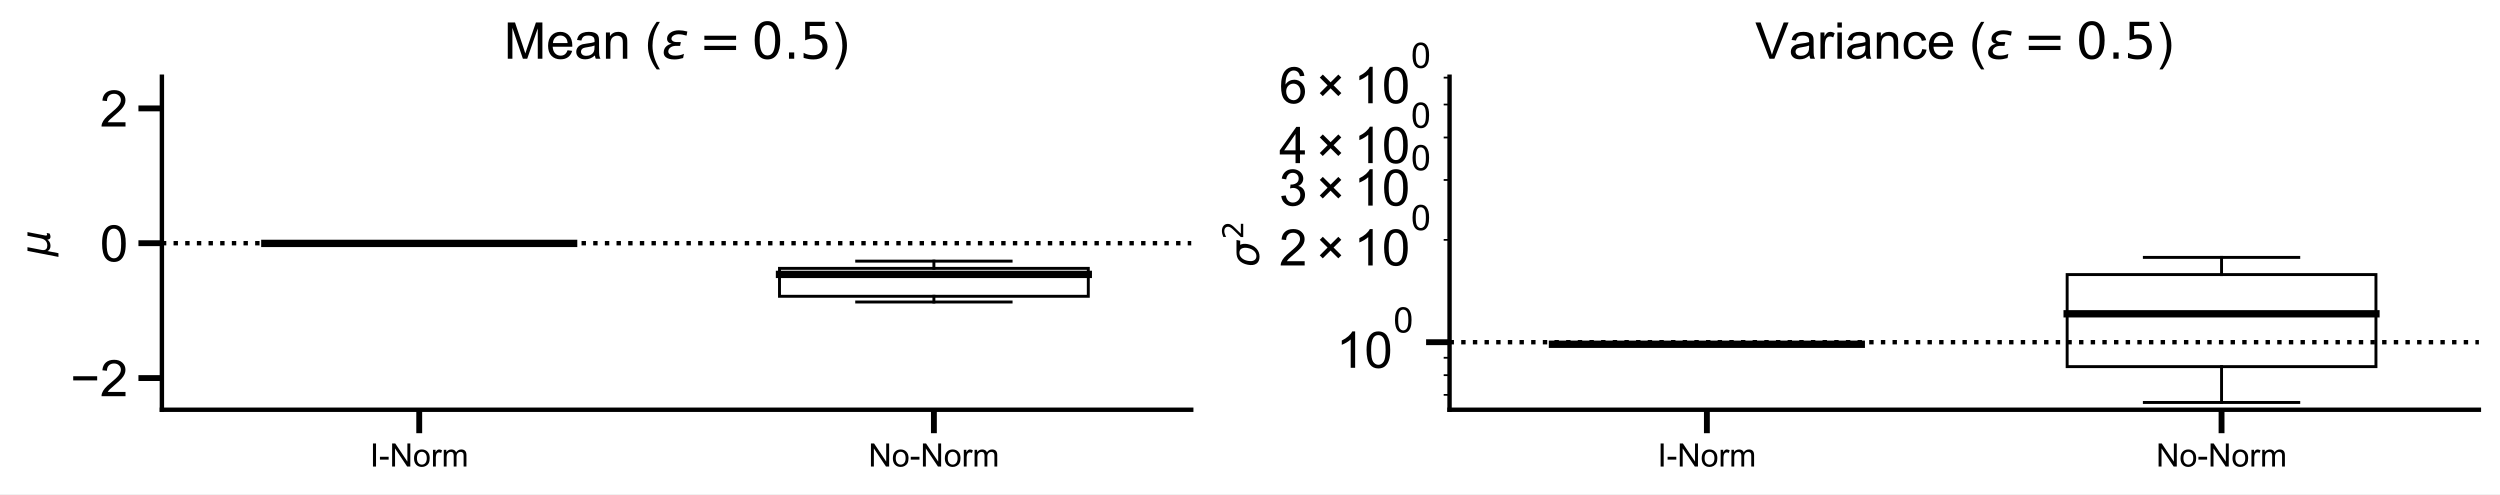
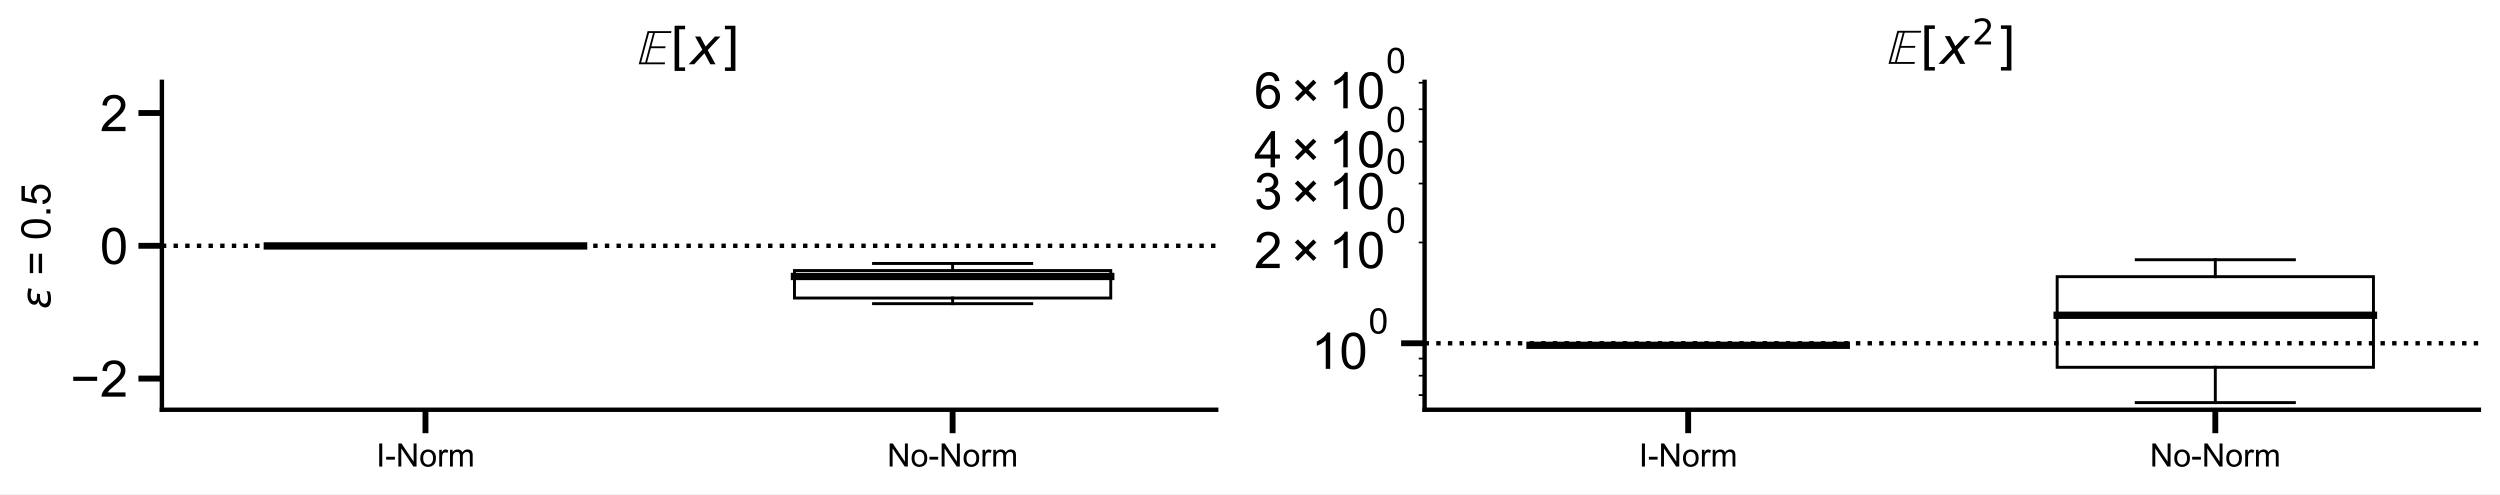
<svg xmlns="http://www.w3.org/2000/svg" xmlns:xlink="http://www.w3.org/1999/xlink" width="852.48pt" height="168.48pt" viewBox="0 0 852.48 168.48" version="1.1">
  <defs>
    <style type="text/css">*{stroke-linejoin: round; stroke-linecap: butt}</style>
  </defs>
  <g id="figure_1">
    <g id="patch_1">
      <path d="M 0 168.48  L 852.48 168.48  L 852.48 0  L 0 0  z " style="fill: #ffffff" />
    </g>
    <g id="axes_1">
      <g id="patch_2">
-         <path d="M 55.205 139.72  L 406.201 139.72  L 406.201 26.16  L 55.205 26.16  z " style="fill: #ffffff" />
+         <path d="M 55.205 139.72  L 414.711 139.72  L 414.711 27.91  L 55.205 27.91  z " style="fill: #ffffff" />
      </g>
      <g id="matplotlib.axis_1">
        <g id="xtick_1">
          <g id="line2d_1">
            <defs>
-               <path id="m4118a1b942" d="M 0 0  L 0 8  " style="stroke: #000000; stroke-width: 2" />
+               <path id="m9cc999b200" d="M 0 0  L 0 8  " style="stroke: #000000; stroke-width: 2" />
            </defs>
            <g>
-               <use xlink:href="#m4118a1b942" x="142.954" y="139.72" style="stroke: #000000; stroke-width: 2" />
+               <use xlink:href="#m9cc999b200" x="145.082" y="139.72" style="stroke: #000000; stroke-width: 2" />
            </g>
          </g>
          <g id="text_1">
-             <g transform="translate(126.1517 159.0938)scale(0.11 -0.11)">
+             <g transform="translate(128.2792 159.0938)scale(0.11 -0.11)">
              <defs>
                <path id="ArialMT-49" d="M 597 0  L 597 4581  L 1203 4581  L 1203 0  L 597 0  z " transform="scale(0.015625)" />
                <path id="ArialMT-2d" d="M 203 1375  L 203 1941  L 1931 1941  L 1931 1375  L 203 1375  z " transform="scale(0.015625)" />
                <path id="ArialMT-4e" d="M 488 0  L 488 4581  L 1109 4581  L 3516 984  L 3516 4581  L 4097 4581  L 4097 0  L 3475 0  L 1069 3600  L 1069 0  L 488 0  z " transform="scale(0.015625)" />
                <path id="ArialMT-6f" d="M 213 1659  Q 213 2581 725 3025  Q 1153 3394 1769 3394  Q 2453 3394 2887 2945  Q 3322 2497 3322 1706  Q 3322 1066 3130 698  Q 2938 331 2570 128  Q 2203 -75 1769 -75  Q 1072 -75 642 372  Q 213 819 213 1659  z M 791 1659  Q 791 1022 1069 705  Q 1347 388 1769 388  Q 2188 388 2466 706  Q 2744 1025 2744 1678  Q 2744 2294 2464 2611  Q 2184 2928 1769 2928  Q 1347 2928 1069 2612  Q 791 2297 791 1659  z " transform="scale(0.015625)" />
                <path id="ArialMT-72" d="M 416 0  L 416 3319  L 922 3319  L 922 2816  Q 1116 3169 1280 3281  Q 1444 3394 1641 3394  Q 1925 3394 2219 3213  L 2025 2691  Q 1819 2813 1613 2813  Q 1428 2813 1281 2702  Q 1134 2591 1072 2394  Q 978 2094 978 1738  L 978 0  L 416 0  z " transform="scale(0.015625)" />
                <path id="ArialMT-6d" d="M 422 0  L 422 3319  L 925 3319  L 925 2853  Q 1081 3097 1340 3245  Q 1600 3394 1931 3394  Q 2300 3394 2536 3241  Q 2772 3088 2869 2813  Q 3263 3394 3894 3394  Q 4388 3394 4653 3120  Q 4919 2847 4919 2278  L 4919 0  L 4359 0  L 4359 2091  Q 4359 2428 4304 2576  Q 4250 2725 4106 2815  Q 3963 2906 3769 2906  Q 3419 2906 3187 2673  Q 2956 2441 2956 1928  L 2956 0  L 2394 0  L 2394 2156  Q 2394 2531 2256 2718  Q 2119 2906 1806 2906  Q 1569 2906 1367 2781  Q 1166 2656 1075 2415  Q 984 2175 984 1722  L 984 0  L 422 0  z " transform="scale(0.015625)" />
              </defs>
              <use xlink:href="#ArialMT-49" />
              <use xlink:href="#ArialMT-2d" x="27.783" />
              <use xlink:href="#ArialMT-4e" x="61.084" />
              <use xlink:href="#ArialMT-6f" x="133.301" />
              <use xlink:href="#ArialMT-72" x="188.916" />
              <use xlink:href="#ArialMT-6d" x="222.217" />
            </g>
          </g>
        </g>
        <g id="xtick_2">
          <g id="line2d_2">
            <g>
-               <use xlink:href="#m4118a1b942" x="318.452" y="139.72" style="stroke: #000000; stroke-width: 2" />
+               <use xlink:href="#m9cc999b200" x="324.834" y="139.72" style="stroke: #000000; stroke-width: 2" />
            </g>
          </g>
          <g id="text_2">
-             <g transform="translate(296.1468 159.0938)scale(0.11 -0.11)">
+             <g transform="translate(302.5293 159.0938)scale(0.11 -0.11)">
              <use xlink:href="#ArialMT-4e" />
              <use xlink:href="#ArialMT-6f" x="72.217" />
              <use xlink:href="#ArialMT-2d" x="127.832" />
              <use xlink:href="#ArialMT-4e" x="161.133" />
              <use xlink:href="#ArialMT-6f" x="233.35" />
              <use xlink:href="#ArialMT-72" x="288.965" />
              <use xlink:href="#ArialMT-6d" x="322.266" />
            </g>
          </g>
        </g>
      </g>
      <g id="matplotlib.axis_2">
        <g id="ytick_1">
          <g id="line2d_3">
            <defs>
-               <path id="m2ac2272206" d="M 0 0  L -8 0  " style="stroke: #000000; stroke-width: 2" />
+               <path id="m64d0a68c46" d="M 0 0  L -8 0  " style="stroke: #000000; stroke-width: 2" />
            </defs>
            <g>
-               <use xlink:href="#m2ac2272206" x="55.205" y="128.921" style="stroke: #000000; stroke-width: 2" />
+               <use xlink:href="#m64d0a68c46" x="55.205" y="129.088" style="stroke: #000000; stroke-width: 2" />
            </g>
          </g>
          <g id="text_3">
-             <g transform="translate(24.00344 135.1056)scale(0.1728 -0.1728)">
+             <g transform="translate(24.00344 135.2719)scale(0.1728 -0.1728)">
              <defs>
                <path id="ArialMT-2212" d="M 3381 1997  L 356 1997  L 356 2522  L 3381 2522  L 3381 1997  z " transform="scale(0.015625)" />
                <path id="ArialMT-32" d="M 3222 541  L 3222 0  L 194 0  Q 188 203 259 391  Q 375 700 629 1000  Q 884 1300 1366 1694  Q 2113 2306 2375 2664  Q 2638 3022 2638 3341  Q 2638 3675 2398 3904  Q 2159 4134 1775 4134  Q 1369 4134 1125 3890  Q 881 3647 878 3216  L 300 3275  Q 359 3922 746 4261  Q 1134 4600 1788 4600  Q 2447 4600 2831 4234  Q 3216 3869 3216 3328  Q 3216 3053 3103 2787  Q 2991 2522 2730 2228  Q 2469 1934 1863 1422  Q 1356 997 1212 845  Q 1069 694 975 541  L 3222 541  z " transform="scale(0.015625)" />
              </defs>
              <use xlink:href="#ArialMT-2212" />
              <use xlink:href="#ArialMT-32" x="58.398" />
            </g>
          </g>
        </g>
        <g id="ytick_2">
          <g id="line2d_4">
            <g>
-               <use xlink:href="#m2ac2272206" x="55.205" y="82.94" style="stroke: #000000; stroke-width: 2" />
+               <use xlink:href="#m64d0a68c46" x="55.205" y="83.815" style="stroke: #000000; stroke-width: 2" />
            </g>
          </g>
          <g id="text_4">
-             <g transform="translate(34.09604 89.12443)scale(0.1728 -0.1728)">
+             <g transform="translate(34.09604 89.99923)scale(0.1728 -0.1728)">
              <defs>
                <path id="ArialMT-30" d="M 266 2259  Q 266 3072 433 3567  Q 600 4063 929 4331  Q 1259 4600 1759 4600  Q 2128 4600 2406 4451  Q 2684 4303 2865 4023  Q 3047 3744 3150 3342  Q 3253 2941 3253 2259  Q 3253 1453 3087 958  Q 2922 463 2592 192  Q 2263 -78 1759 -78  Q 1097 -78 719 397  Q 266 969 266 2259  z M 844 2259  Q 844 1131 1108 757  Q 1372 384 1759 384  Q 2147 384 2411 759  Q 2675 1134 2675 2259  Q 2675 3391 2411 3762  Q 2147 4134 1753 4134  Q 1366 4134 1134 3806  Q 844 3388 844 2259  z " transform="scale(0.015625)" />
              </defs>
              <use xlink:href="#ArialMT-30" />
            </g>
          </g>
        </g>
        <g id="ytick_3">
          <g id="line2d_5">
            <g>
-               <use xlink:href="#m2ac2272206" x="55.205" y="36.959" style="stroke: #000000; stroke-width: 2" />
+               <use xlink:href="#m64d0a68c46" x="55.205" y="38.542" style="stroke: #000000; stroke-width: 2" />
            </g>
          </g>
          <g id="text_5">
-             <g transform="translate(34.09604 43.14329)scale(0.1728 -0.1728)">
+             <g transform="translate(34.09604 44.72651)scale(0.1728 -0.1728)">
              <use xlink:href="#ArialMT-32" />
            </g>
          </g>
        </g>
        <g id="text_6">
-           <g transform="translate(17.06344 87.42008)rotate(-90)scale(0.14 -0.14)">
+           <g transform="translate(17.22094 105.3749)rotate(-90)scale(0.14 -0.14)">
            <defs>
-               <path id="DejaVuSans-Oblique-3bc" d="M -84 -1331  L 856 3500  L 1434 3500  L 1009 1322  Q 997 1256 987 1175  Q 978 1094 978 1013  Q 978 722 1161 565  Q 1344 409 1684 409  Q 2147 409 2431 671  Q 2716 934 2816 1459  L 3213 3500  L 3788 3500  L 3266 809  Q 3253 750 3248 706  Q 3244 663 3244 628  Q 3244 531 3283 486  Q 3322 441 3406 441  Q 3438 441 3492 456  Q 3547 472 3647 513  L 3559 50  Q 3422 -19 3297 -55  Q 3172 -91 3053 -91  Q 2847 -91 2730 40  Q 2613 172 2613 403  Q 2438 153 2195 31  Q 1953 -91 1625 -91  Q 1334 -91 1117 43  Q 900 178 831 397  L 494 -1331  L -84 -1331  z " transform="scale(0.015625)" />
+               <path id="DejaVuSans-Oblique-3b5" d="M 1263 1888  Q 925 1963 778 2166  Q 669 2309 669 2503  Q 669 3034 1175 3344  Q 1575 3588 2188 3588  Q 2425 3588 2684 3550  Q 2944 3513 3234 3438  L 3134 2916  Q 2847 3006 2606 3047  Q 2359 3088 2138 3088  Q 1766 3088 1522 2944  Q 1228 2772 1228 2522  Q 1228 2356 1381 2241  Q 1563 2103 1925 2103  L 2409 2103  L 2319 1628  L 1856 1628  Q 1425 1628 1172 1469  Q 828 1253 828 916  Q 828 703 1013 563  Q 1244 388 1716 388  Q 2006 388 2284 444  Q 2563 503 2806 619  L 2700 84  Q 2403 -3 2131 -47  Q 1859 -91 1609 -91  Q 866 -91 516 194  Q 250 413 250 781  Q 250 1278 600 1584  Q 859 1813 1263 1888  z " transform="scale(0.015625)" />
+               <path id="ArialMT-20" transform="scale(0.015625)" />
+               <path id="ArialMT-3d" d="M 3381 2694  L 356 2694  L 356 3219  L 3381 3219  L 3381 2694  z M 3381 1303  L 356 1303  L 356 1828  L 3381 1828  L 3381 1303  z " transform="scale(0.015625)" />
+               <path id="ArialMT-2e" d="M 581 0  L 581 641  L 1222 641  L 1222 0  L 581 0  z " transform="scale(0.015625)" />
+               <path id="ArialMT-35" d="M 266 1200  L 856 1250  Q 922 819 1161 601  Q 1400 384 1738 384  Q 2144 384 2425 690  Q 2706 997 2706 1503  Q 2706 1984 2436 2262  Q 2166 2541 1728 2541  Q 1456 2541 1237 2417  Q 1019 2294 894 2097  L 366 2166  L 809 4519  L 3088 4519  L 3088 3981  L 1259 3981  L 1013 2750  Q 1425 3038 1878 3038  Q 2478 3038 2890 2622  Q 3303 2206 3303 1553  Q 3303 931 2941 478  Q 2500 -78 1738 -78  Q 1113 -78 717 272  Q 322 622 266 1200  z " transform="scale(0.015625)" />
            </defs>
-             <use xlink:href="#DejaVuSans-Oblique-3bc" transform="translate(0 0.3125)" />
+             <use xlink:href="#DejaVuSans-Oblique-3b5" transform="translate(0 0.125)" />
+             <use xlink:href="#ArialMT-20" transform="translate(54.05273 0.125)" />
+             <use xlink:href="#ArialMT-3d" transform="translate(81.83594 0.125)" />
+             <use xlink:href="#ArialMT-20" transform="translate(140.2344 0.125)" />
+             <use xlink:href="#ArialMT-30" transform="translate(168.0176 0.125)" />
+             <use xlink:href="#ArialMT-2e" transform="translate(223.6328 0.125)" />
+             <use xlink:href="#ArialMT-35" transform="translate(251.416 0.125)" />
          </g>
        </g>
      </g>
      <g id="patch_3">
-         <path d="M 90.305 83.128  L 195.603 83.128  L 195.603 82.857  L 90.305 82.857  L 90.305 83.128  L 90.305 83.128  z " clip-path="url(#pa464e85376)" style="fill: none; stroke: #000000; stroke-linejoin: miter" />
+         <path d="M 91.156 84  L 199.007 84  L 199.007 83.733  L 91.156 83.733  L 91.156 84  L 91.156 84  z " clip-path="url(#p2f5670713c)" style="fill: none; stroke: #000000; stroke-linejoin: miter" />
      </g>
      <g id="line2d_6">
-         <path d="M 142.954 83.128  L 142.954 83.128  " clip-path="url(#pa464e85376)" style="fill: none; stroke: #000000; stroke-linecap: square" />
+         <path d="M 145.082 84  L 145.082 84  " clip-path="url(#p2f5670713c)" style="fill: none; stroke: #000000; stroke-linecap: square" />
      </g>
      <g id="line2d_7">
-         <path d="M 142.954 82.857  L 142.954 82.857  " clip-path="url(#pa464e85376)" style="fill: none; stroke: #000000; stroke-linecap: square" />
+         <path d="M 145.082 83.733  L 145.082 83.733  " clip-path="url(#p2f5670713c)" style="fill: none; stroke: #000000; stroke-linecap: square" />
      </g>
      <g id="line2d_8">
-         <path d="M 116.63 83.128  L 169.279 83.128  " clip-path="url(#pa464e85376)" style="fill: none; stroke: #000000; stroke-linecap: square" />
+         <path d="M 118.119 84  L 172.045 84  " clip-path="url(#p2f5670713c)" style="fill: none; stroke: #000000; stroke-linecap: square" />
      </g>
      <g id="line2d_9">
-         <path d="M 116.63 82.857  L 169.279 82.857  " clip-path="url(#pa464e85376)" style="fill: none; stroke: #000000; stroke-linecap: square" />
+         <path d="M 118.119 83.733  L 172.045 83.733  " clip-path="url(#p2f5670713c)" style="fill: none; stroke: #000000; stroke-linecap: square" />
      </g>
      <g id="patch_4">
-         <path d="M 265.803 101.032  L 371.101 101.032  L 371.101 91.51  L 265.803 91.51  L 265.803 101.032  L 265.803 101.032  z " clip-path="url(#pa464e85376)" style="fill: none; stroke: #000000; stroke-linejoin: miter" />
+         <path d="M 270.909 101.628  L 378.76 101.628  L 378.76 92.252  L 270.909 92.252  L 270.909 101.628  L 270.909 101.628  z " clip-path="url(#p2f5670713c)" style="fill: none; stroke: #000000; stroke-linejoin: miter" />
      </g>
      <g id="line2d_10">
-         <path d="M 318.452 101.032  L 318.452 102.983  " clip-path="url(#pa464e85376)" style="fill: none; stroke: #000000; stroke-linecap: square" />
+         <path d="M 324.834 101.628  L 324.834 103.549  " clip-path="url(#p2f5670713c)" style="fill: none; stroke: #000000; stroke-linecap: square" />
      </g>
      <g id="line2d_11">
-         <path d="M 318.452 91.51  L 318.452 89.054  " clip-path="url(#pa464e85376)" style="fill: none; stroke: #000000; stroke-linecap: square" />
+         <path d="M 324.834 92.252  L 324.834 89.834  " clip-path="url(#p2f5670713c)" style="fill: none; stroke: #000000; stroke-linecap: square" />
      </g>
      <g id="line2d_12">
-         <path d="M 292.127 102.983  L 344.776 102.983  " clip-path="url(#pa464e85376)" style="fill: none; stroke: #000000; stroke-linecap: square" />
+         <path d="M 297.871 103.549  L 351.797 103.549  " clip-path="url(#p2f5670713c)" style="fill: none; stroke: #000000; stroke-linecap: square" />
      </g>
      <g id="line2d_13">
-         <path d="M 292.127 89.054  L 344.776 89.054  " clip-path="url(#pa464e85376)" style="fill: none; stroke: #000000; stroke-linecap: square" />
+         <path d="M 297.871 89.834  L 351.797 89.834  " clip-path="url(#p2f5670713c)" style="fill: none; stroke: #000000; stroke-linecap: square" />
      </g>
      <g id="line2d_14">
-         <path d="M 55.205 82.94  L 406.201 82.94  " clip-path="url(#pa464e85376)" style="fill: none; stroke-dasharray: 1.5,2.475; stroke-dashoffset: 0; stroke: #000000; stroke-width: 1.5" />
+         <path d="M 55.205 83.815  L 414.711 83.815  " clip-path="url(#p2f5670713c)" style="fill: none; stroke-dasharray: 1.5,2.475; stroke-dashoffset: 0; stroke: #000000; stroke-width: 1.5" />
      </g>
      <g id="line2d_15">
-         <path d="M 90.305 82.992  L 195.603 82.992  " clip-path="url(#pa464e85376)" style="fill: none; stroke: #000000; stroke-width: 2.5; stroke-linecap: square" />
+         <path d="M 91.156 83.866  L 199.007 83.866  " clip-path="url(#p2f5670713c)" style="fill: none; stroke: #000000; stroke-width: 2.5; stroke-linecap: square" />
      </g>
      <g id="line2d_16">
-         <path d="M 265.803 93.564  L 371.101 93.564  " clip-path="url(#pa464e85376)" style="fill: none; stroke: #000000; stroke-width: 2.5; stroke-linecap: square" />
+         <path d="M 270.909 94.275  L 378.76 94.275  " clip-path="url(#p2f5670713c)" style="fill: none; stroke: #000000; stroke-width: 2.5; stroke-linecap: square" />
      </g>
      <g id="patch_5">
-         <path d="M 55.205 139.72  L 55.205 26.16  " style="fill: none; stroke: #000000; stroke-width: 1.5; stroke-linejoin: miter; stroke-linecap: square" />
+         <path d="M 55.205 139.72  L 55.205 27.91  " style="fill: none; stroke: #000000; stroke-width: 1.5; stroke-linejoin: miter; stroke-linecap: square" />
      </g>
      <g id="patch_6">
-         <path d="M 55.205 139.72  L 406.201 139.72  " style="fill: none; stroke: #000000; stroke-width: 1.5; stroke-linejoin: miter; stroke-linecap: square" />
+         <path d="M 55.205 139.72  L 414.711 139.72  " style="fill: none; stroke: #000000; stroke-width: 1.5; stroke-linejoin: miter; stroke-linecap: square" />
      </g>
      <g id="text_7">
-         <g transform="translate(171.8646 20.16)scale(0.1728 -0.1728)">
+         <g transform="translate(217.5052 21.9096)scale(0.1728 -0.1728)">
          <defs>
-             <path id="ArialMT-4d" d="M 475 0  L 475 4581  L 1388 4581  L 2472 1338  Q 2622 884 2691 659  Q 2769 909 2934 1394  L 4031 4581  L 4847 4581  L 4847 0  L 4263 0  L 4263 3834  L 2931 0  L 2384 0  L 1059 3900  L 1059 0  L 475 0  z " transform="scale(0.015625)" />
-             <path id="ArialMT-65" d="M 2694 1069  L 3275 997  Q 3138 488 2766 206  Q 2394 -75 1816 -75  Q 1088 -75 661 373  Q 234 822 234 1631  Q 234 2469 665 2931  Q 1097 3394 1784 3394  Q 2450 3394 2872 2941  Q 3294 2488 3294 1666  Q 3294 1616 3291 1516  L 816 1516  Q 847 969 1125 678  Q 1403 388 1819 388  Q 2128 388 2347 550  Q 2566 713 2694 1069  z M 847 1978  L 2700 1978  Q 2663 2397 2488 2606  Q 2219 2931 1791 2931  Q 1403 2931 1139 2672  Q 875 2413 847 1978  z " transform="scale(0.015625)" />
-             <path id="ArialMT-61" d="M 2588 409  Q 2275 144 1986 34  Q 1697 -75 1366 -75  Q 819 -75 525 192  Q 231 459 231 875  Q 231 1119 342 1320  Q 453 1522 633 1644  Q 813 1766 1038 1828  Q 1203 1872 1538 1913  Q 2219 1994 2541 2106  Q 2544 2222 2544 2253  Q 2544 2597 2384 2738  Q 2169 2928 1744 2928  Q 1347 2928 1158 2789  Q 969 2650 878 2297  L 328 2372  Q 403 2725 575 2942  Q 747 3159 1072 3276  Q 1397 3394 1825 3394  Q 2250 3394 2515 3294  Q 2781 3194 2906 3042  Q 3031 2891 3081 2659  Q 3109 2516 3109 2141  L 3109 1391  Q 3109 606 3145 398  Q 3181 191 3288 0  L 2700 0  Q 2613 175 2588 409  z M 2541 1666  Q 2234 1541 1622 1453  Q 1275 1403 1131 1340  Q 988 1278 909 1158  Q 831 1038 831 891  Q 831 666 1001 516  Q 1172 366 1500 366  Q 1825 366 2078 508  Q 2331 650 2450 897  Q 2541 1088 2541 1459  L 2541 1666  z " transform="scale(0.015625)" />
-             <path id="ArialMT-6e" d="M 422 0  L 422 3319  L 928 3319  L 928 2847  Q 1294 3394 1984 3394  Q 2284 3394 2536 3286  Q 2788 3178 2913 3003  Q 3038 2828 3088 2588  Q 3119 2431 3119 2041  L 3119 0  L 2556 0  L 2556 2019  Q 2556 2363 2490 2533  Q 2425 2703 2258 2804  Q 2091 2906 1866 2906  Q 1506 2906 1245 2678  Q 984 2450 984 1813  L 984 0  L 422 0  z " transform="scale(0.015625)" />
-             <path id="ArialMT-20" transform="scale(0.015625)" />
-             <path id="ArialMT-28" d="M 1497 -1347  Q 1031 -759 709 28  Q 388 816 388 1659  Q 388 2403 628 3084  Q 909 3875 1497 4659  L 1900 4659  Q 1522 4009 1400 3731  Q 1209 3300 1100 2831  Q 966 2247 966 1656  Q 966 153 1900 -1347  L 1497 -1347  z " transform="scale(0.015625)" />
-             <path id="DejaVuSans-Oblique-3b5" d="M 1263 1888  Q 925 1963 778 2166  Q 669 2309 669 2503  Q 669 3034 1175 3344  Q 1575 3588 2188 3588  Q 2425 3588 2684 3550  Q 2944 3513 3234 3438  L 3134 2916  Q 2847 3006 2606 3047  Q 2359 3088 2138 3088  Q 1766 3088 1522 2944  Q 1228 2772 1228 2522  Q 1228 2356 1381 2241  Q 1563 2103 1925 2103  L 2409 2103  L 2319 1628  L 1856 1628  Q 1425 1628 1172 1469  Q 828 1253 828 916  Q 828 703 1013 563  Q 1244 388 1716 388  Q 2006 388 2284 444  Q 2563 503 2806 619  L 2700 84  Q 2403 -3 2131 -47  Q 1859 -91 1609 -91  Q 866 -91 516 194  Q 250 413 250 781  Q 250 1278 600 1584  Q 859 1813 1263 1888  z " transform="scale(0.015625)" />
-             <path id="DejaVuSans-3d" d="M 678 2906  L 4684 2906  L 4684 2381  L 678 2381  L 678 2906  z M 678 1631  L 4684 1631  L 4684 1100  L 678 1100  L 678 1631  z " transform="scale(0.015625)" />
-             <path id="DejaVuSans-30" d="M 2034 4250  Q 1547 4250 1301 3770  Q 1056 3291 1056 2328  Q 1056 1369 1301 889  Q 1547 409 2034 409  Q 2525 409 2770 889  Q 3016 1369 3016 2328  Q 3016 3291 2770 3770  Q 2525 4250 2034 4250  z M 2034 4750  Q 2819 4750 3233 4129  Q 3647 3509 3647 2328  Q 3647 1150 3233 529  Q 2819 -91 2034 -91  Q 1250 -91 836 529  Q 422 1150 422 2328  Q 422 3509 836 4129  Q 1250 4750 2034 4750  z " transform="scale(0.015625)" />
-             <path id="DejaVuSans-2e" d="M 684 794  L 1344 794  L 1344 0  L 684 0  L 684 794  z " transform="scale(0.015625)" />
-             <path id="DejaVuSans-35" d="M 691 4666  L 3169 4666  L 3169 4134  L 1269 4134  L 1269 2991  Q 1406 3038 1543 3061  Q 1681 3084 1819 3084  Q 2600 3084 3056 2656  Q 3513 2228 3513 1497  Q 3513 744 3044 326  Q 2575 -91 1722 -91  Q 1428 -91 1123 -41  Q 819 9 494 109  L 494 744  Q 775 591 1075 516  Q 1375 441 1709 441  Q 2250 441 2565 725  Q 2881 1009 2881 1497  Q 2881 1984 2565 2268  Q 2250 2553 1709 2553  Q 1456 2553 1204 2497  Q 953 2441 691 2322  L 691 4666  z " transform="scale(0.015625)" />
-             <path id="ArialMT-29" d="M 791 -1347  L 388 -1347  Q 1322 153 1322 1656  Q 1322 2244 1188 2822  Q 1081 3291 891 3722  Q 769 4003 388 4659  L 791 4659  Q 1378 3875 1659 3084  Q 1900 2403 1900 1659  Q 1900 816 1576 28  Q 1253 -759 791 -1347  z " transform="scale(0.015625)" />
+             <path id="STIXNonUnicode-Italic-e156" d="M 4250 4179  L 4192 3942  L 2150 3942  L 1709 2266  L 3514 2266  L 3443 2029  L 1645 2029  L 1165 237  L 3443 237  L 3392 0  L 109 0  L 1229 4179  L 4250 4179  z M 1914 3942  L 1414 3942  L 416 237  L 928 237  L 1914 3942  z " transform="scale(0.015625)" />
+             <path id="DejaVuSans-5b" d="M 550 4863  L 1875 4863  L 1875 4416  L 1125 4416  L 1125 -397  L 1875 -397  L 1875 -844  L 550 -844  L 550 4863  z " transform="scale(0.015625)" />
+             <path id="DejaVuSans-Oblique-78" d="M 3841 3500  L 2234 1784  L 3219 0  L 2559 0  L 1819 1388  L 531 0  L -166 0  L 1556 1844  L 641 3500  L 1300 3500  L 1972 2234  L 3144 3500  L 3841 3500  z " transform="scale(0.015625)" />
+             <path id="DejaVuSans-5d" d="M 1947 4863  L 1947 -844  L 622 -844  L 622 -397  L 1369 -397  L 1369 4416  L 622 4416  L 622 4863  L 1947 4863  z " transform="scale(0.015625)" />
          </defs>
-           <use xlink:href="#ArialMT-4d" transform="translate(0 0.78125)" />
-           <use xlink:href="#ArialMT-65" transform="translate(83.30078 0.78125)" />
-           <use xlink:href="#ArialMT-61" transform="translate(138.916 0.78125)" />
-           <use xlink:href="#ArialMT-6e" transform="translate(194.5312 0.78125)" />
-           <use xlink:href="#ArialMT-20" transform="translate(250.1465 0.78125)" />
-           <use xlink:href="#ArialMT-28" transform="translate(277.9297 0.78125)" />
-           <use xlink:href="#DejaVuSans-Oblique-3b5" transform="translate(311.2305 0.78125)" />
-           <use xlink:href="#DejaVuSans-3d" transform="translate(384.7656 0.78125)" />
-           <use xlink:href="#DejaVuSans-30" transform="translate(488.0371 0.78125)" />
-           <use xlink:href="#DejaVuSans-2e" transform="translate(551.6602 0.78125)" />
-           <use xlink:href="#DejaVuSans-35" transform="translate(583.4473 0.78125)" />
-           <use xlink:href="#ArialMT-29" transform="translate(647.0703 0.78125)" />
+           <use xlink:href="#STIXNonUnicode-Italic-e156" transform="translate(0 0.015625)" />
+           <use xlink:href="#DejaVuSans-5b" transform="translate(63.89999 0.015625)" />
+           <use xlink:href="#DejaVuSans-Oblique-78" transform="translate(102.9137 0.015625)" />
+           <use xlink:href="#DejaVuSans-5d" transform="translate(162.0934 0.015625)" />
        </g>
      </g>
    </g>
    <g id="axes_2">
      <g id="patch_7">
-         <path d="M 494.285 139.72  L 845.28 139.72  L 845.28 26.16  L 494.285 26.16  z " style="fill: #ffffff" />
+         <path d="M 485.775 139.72  L 845.28 139.72  L 845.28 27.91  L 485.775 27.91  z " style="fill: #ffffff" />
      </g>
      <g id="matplotlib.axis_3">
        <g id="xtick_3">
          <g id="line2d_17">
            <g>
-               <use xlink:href="#m4118a1b942" x="582.034" y="139.72" style="stroke: #000000; stroke-width: 2" />
+               <use xlink:href="#m9cc999b200" x="575.651" y="139.72" style="stroke: #000000; stroke-width: 2" />
            </g>
          </g>
          <g id="text_8">
-             <g transform="translate(565.231 159.0938)scale(0.11 -0.11)">
+             <g transform="translate(558.8485 159.0938)scale(0.11 -0.11)">
              <use xlink:href="#ArialMT-49" />
              <use xlink:href="#ArialMT-2d" x="27.783" />
              <use xlink:href="#ArialMT-4e" x="61.084" />
              <use xlink:href="#ArialMT-6f" x="133.301" />
              <use xlink:href="#ArialMT-72" x="188.916" />
              <use xlink:href="#ArialMT-6d" x="222.217" />
            </g>
          </g>
        </g>
        <g id="xtick_4">
          <g id="line2d_18">
            <g>
-               <use xlink:href="#m4118a1b942" x="757.531" y="139.72" style="stroke: #000000; stroke-width: 2" />
+               <use xlink:href="#m9cc999b200" x="755.404" y="139.72" style="stroke: #000000; stroke-width: 2" />
            </g>
          </g>
          <g id="text_9">
-             <g transform="translate(735.2261 159.0938)scale(0.11 -0.11)">
+             <g transform="translate(733.0986 159.0938)scale(0.11 -0.11)">
              <use xlink:href="#ArialMT-4e" />
              <use xlink:href="#ArialMT-6f" x="72.217" />
              <use xlink:href="#ArialMT-2d" x="127.832" />
              <use xlink:href="#ArialMT-4e" x="161.133" />
              <use xlink:href="#ArialMT-6f" x="233.35" />
              <use xlink:href="#ArialMT-72" x="288.965" />
              <use xlink:href="#ArialMT-6d" x="322.266" />
            </g>
          </g>
        </g>
      </g>
      <g id="matplotlib.axis_4">
        <g id="ytick_4">
          <g id="line2d_19">
            <g>
-               <use xlink:href="#m2ac2272206" x="494.285" y="116.689" style="stroke: #000000; stroke-width: 2" />
+               <use xlink:href="#m64d0a68c46" x="485.775" y="117.044" style="stroke: #000000; stroke-width: 2" />
            </g>
          </g>
          <g id="text_10">
-             <g transform="translate(455.6551 125.5994)scale(0.1728 -0.1728)">
+             <g transform="translate(447.1451 125.9542)scale(0.1728 -0.1728)">
              <defs>
                <path id="ArialMT-31" d="M 2384 0  L 1822 0  L 1822 3584  Q 1619 3391 1289 3197  Q 959 3003 697 2906  L 697 3450  Q 1169 3672 1522 3987  Q 1875 4303 2022 4600  L 2384 4600  L 2384 0  z " transform="scale(0.015625)" />
              </defs>
              <use xlink:href="#ArialMT-31" transform="translate(0 0.99375)" />
              <use xlink:href="#ArialMT-30" transform="translate(55.61523 0.99375)" />
              <use xlink:href="#ArialMT-30" transform="translate(112.9728 70.6875)scale(0.7)" />
            </g>
          </g>
        </g>
        <g id="ytick_5">
          <g id="line2d_20">
            <defs>
-               <path id="md038b5b4f2" d="M 0 0  L -2 0  " style="stroke: #000000; stroke-width: 0.6" />
+               <path id="m106791ee1e" d="M 0 0  L -2 0  " style="stroke: #000000; stroke-width: 0.6" />
            </defs>
            <g>
-               <use xlink:href="#md038b5b4f2" x="494.285" y="134.649" style="stroke: #000000; stroke-width: 0.6" />
+               <use xlink:href="#m106791ee1e" x="485.775" y="134.727" style="stroke: #000000; stroke-width: 0.6" />
            </g>
          </g>
        </g>
        <g id="ytick_6">
          <g id="line2d_21">
            <g>
-               <use xlink:href="#md038b5b4f2" x="494.285" y="127.925" style="stroke: #000000; stroke-width: 0.6" />
+               <use xlink:href="#m106791ee1e" x="485.775" y="128.107" style="stroke: #000000; stroke-width: 0.6" />
            </g>
          </g>
        </g>
        <g id="ytick_7">
          <g id="line2d_22">
            <g>
-               <use xlink:href="#md038b5b4f2" x="494.285" y="121.995" style="stroke: #000000; stroke-width: 0.6" />
+               <use xlink:href="#m106791ee1e" x="485.775" y="122.268" style="stroke: #000000; stroke-width: 0.6" />
            </g>
          </g>
        </g>
        <g id="ytick_8">
          <g id="line2d_23">
            <g>
-               <use xlink:href="#md038b5b4f2" x="494.285" y="81.787" style="stroke: #000000; stroke-width: 0.6" />
+               <use xlink:href="#m106791ee1e" x="485.775" y="82.68" style="stroke: #000000; stroke-width: 0.6" />
            </g>
          </g>
          <g id="text_11">
-             <g transform="translate(436.1807 90.69709)scale(0.1728 -0.1728)">
+             <g transform="translate(427.6707 91.58965)scale(0.1728 -0.1728)">
              <defs>
                <path id="ArialMT-d7" d="M 503 1278  L 1488 2263  L 506 3244  L 888 3625  L 1869 2644  L 2847 3622  L 3222 3244  L 2247 2266  L 3228 1284  L 2847 903  L 1866 1884  L 881 900  L 503 1278  z " transform="scale(0.015625)" />
              </defs>
              <use xlink:href="#ArialMT-32" transform="translate(0 0.99375)" />
              <use xlink:href="#ArialMT-d7" transform="translate(72.27539 0.99375)" />
              <use xlink:href="#ArialMT-31" transform="translate(147.334 0.99375)" />
              <use xlink:href="#ArialMT-30" transform="translate(202.9492 0.99375)" />
              <use xlink:href="#ArialMT-30" transform="translate(260.3068 70.6875)scale(0.7)" />
            </g>
          </g>
        </g>
        <g id="ytick_9">
          <g id="line2d_24">
            <g>
-               <use xlink:href="#md038b5b4f2" x="494.285" y="61.371" style="stroke: #000000; stroke-width: 0.6" />
+               <use xlink:href="#m106791ee1e" x="485.775" y="62.578" style="stroke: #000000; stroke-width: 0.6" />
            </g>
          </g>
          <g id="text_12">
-             <g transform="translate(436.1807 70.28057)scale(0.1728 -0.1728)">
+             <g transform="translate(427.6707 71.48769)scale(0.1728 -0.1728)">
              <defs>
                <path id="ArialMT-33" d="M 269 1209  L 831 1284  Q 928 806 1161 595  Q 1394 384 1728 384  Q 2125 384 2398 659  Q 2672 934 2672 1341  Q 2672 1728 2419 1979  Q 2166 2231 1775 2231  Q 1616 2231 1378 2169  L 1441 2663  Q 1497 2656 1531 2656  Q 1891 2656 2178 2843  Q 2466 3031 2466 3422  Q 2466 3731 2256 3934  Q 2047 4138 1716 4138  Q 1388 4138 1169 3931  Q 950 3725 888 3313  L 325 3413  Q 428 3978 793 4289  Q 1159 4600 1703 4600  Q 2078 4600 2393 4439  Q 2709 4278 2876 4000  Q 3044 3722 3044 3409  Q 3044 3113 2884 2869  Q 2725 2625 2413 2481  Q 2819 2388 3044 2092  Q 3269 1797 3269 1353  Q 3269 753 2831 336  Q 2394 -81 1725 -81  Q 1122 -81 723 278  Q 325 638 269 1209  z " transform="scale(0.015625)" />
              </defs>
              <use xlink:href="#ArialMT-33" transform="translate(0 0.99375)" />
              <use xlink:href="#ArialMT-d7" transform="translate(72.27539 0.99375)" />
              <use xlink:href="#ArialMT-31" transform="translate(147.334 0.99375)" />
              <use xlink:href="#ArialMT-30" transform="translate(202.9492 0.99375)" />
              <use xlink:href="#ArialMT-30" transform="translate(260.3068 70.6875)scale(0.7)" />
            </g>
          </g>
        </g>
        <g id="ytick_10">
          <g id="line2d_25">
            <g>
-               <use xlink:href="#md038b5b4f2" x="494.285" y="46.885" style="stroke: #000000; stroke-width: 0.6" />
+               <use xlink:href="#m106791ee1e" x="485.775" y="48.315" style="stroke: #000000; stroke-width: 0.6" />
            </g>
          </g>
          <g id="text_13">
-             <g transform="translate(436.1807 55.79482)scale(0.1728 -0.1728)">
+             <g transform="translate(427.6707 57.22512)scale(0.1728 -0.1728)">
              <defs>
                <path id="ArialMT-34" d="M 2069 0  L 2069 1097  L 81 1097  L 81 1613  L 2172 4581  L 2631 4581  L 2631 1613  L 3250 1613  L 3250 1097  L 2631 1097  L 2631 0  L 2069 0  z M 2069 1613  L 2069 3678  L 634 1613  L 2069 1613  z " transform="scale(0.015625)" />
              </defs>
              <use xlink:href="#ArialMT-34" transform="translate(0 0.99375)" />
              <use xlink:href="#ArialMT-d7" transform="translate(72.27539 0.99375)" />
              <use xlink:href="#ArialMT-31" transform="translate(147.334 0.99375)" />
              <use xlink:href="#ArialMT-30" transform="translate(202.9492 0.99375)" />
              <use xlink:href="#ArialMT-30" transform="translate(260.3068 70.6875)scale(0.7)" />
            </g>
          </g>
        </g>
        <g id="ytick_11">
          <g id="line2d_26">
            <g>
-               <use xlink:href="#md038b5b4f2" x="494.285" y="35.649" style="stroke: #000000; stroke-width: 0.6" />
+               <use xlink:href="#m106791ee1e" x="485.775" y="37.252" style="stroke: #000000; stroke-width: 0.6" />
            </g>
          </g>
        </g>
        <g id="ytick_12">
          <g id="line2d_27">
            <g>
-               <use xlink:href="#md038b5b4f2" x="494.285" y="26.468" style="stroke: #000000; stroke-width: 0.6" />
+               <use xlink:href="#m106791ee1e" x="485.775" y="28.213" style="stroke: #000000; stroke-width: 0.6" />
            </g>
          </g>
          <g id="text_14">
-             <g transform="translate(436.1807 35.37831)scale(0.1728 -0.1728)">
+             <g transform="translate(427.6707 37.12316)scale(0.1728 -0.1728)">
              <defs>
                <path id="ArialMT-36" d="M 3184 3459  L 2625 3416  Q 2550 3747 2413 3897  Q 2184 4138 1850 4138  Q 1581 4138 1378 3988  Q 1113 3794 959 3422  Q 806 3050 800 2363  Q 1003 2672 1297 2822  Q 1591 2972 1913 2972  Q 2475 2972 2870 2558  Q 3266 2144 3266 1488  Q 3266 1056 3080 686  Q 2894 316 2569 119  Q 2244 -78 1831 -78  Q 1128 -78 684 439  Q 241 956 241 2144  Q 241 3472 731 4075  Q 1159 4600 1884 4600  Q 2425 4600 2770 4297  Q 3116 3994 3184 3459  z M 888 1484  Q 888 1194 1011 928  Q 1134 663 1356 523  Q 1578 384 1822 384  Q 2178 384 2434 671  Q 2691 959 2691 1453  Q 2691 1928 2437 2201  Q 2184 2475 1800 2475  Q 1419 2475 1153 2201  Q 888 1928 888 1484  z " transform="scale(0.015625)" />
              </defs>
              <use xlink:href="#ArialMT-36" transform="translate(0 0.99375)" />
              <use xlink:href="#ArialMT-d7" transform="translate(72.27539 0.99375)" />
              <use xlink:href="#ArialMT-31" transform="translate(147.334 0.99375)" />
              <use xlink:href="#ArialMT-30" transform="translate(202.9492 0.99375)" />
              <use xlink:href="#ArialMT-30" transform="translate(260.3068 70.6875)scale(0.7)" />
            </g>
          </g>
        </g>
-         <g id="text_15">
-           <g transform="translate(429.3982 91.06008)rotate(-90)scale(0.14 -0.14)">
-             <defs>
-               <path id="DejaVuSans-Oblique-3c3" d="M 2219 3044  Q 1744 3044 1422 2700  Q 1081 2341 969 1747  Q 844 1119 1044 756  Q 1241 397 1706 397  Q 2166 397 2503 759  Q 2844 1122 2966 1747  Q 3075 2319 2881 2700  Q 2700 3044 2219 3044  z M 2309 3503  L 4219 3500  L 4106 2925  L 3463 2925  Q 3706 2438 3575 1747  Q 3406 888 2884 400  Q 2359 -91 1609 -91  Q 856 -91 525 400  Q 194 888 363 1747  Q 528 2609 1050 3097  Q 1484 3503 2309 3503  z " transform="scale(0.015625)" />
-               <path id="DejaVuSans-32" d="M 1228 531  L 3431 531  L 3431 0  L 469 0  L 469 531  Q 828 903 1448 1529  Q 2069 2156 2228 2338  Q 2531 2678 2651 2914  Q 2772 3150 2772 3378  Q 2772 3750 2511 3984  Q 2250 4219 1831 4219  Q 1534 4219 1204 4116  Q 875 4013 500 3803  L 500 4441  Q 881 4594 1212 4672  Q 1544 4750 1819 4750  Q 2544 4750 2975 4387  Q 3406 4025 3406 3419  Q 3406 3131 3298 2873  Q 3191 2616 2906 2266  Q 2828 2175 2409 1742  Q 1991 1309 1228 531  z " transform="scale(0.015625)" />
-             </defs>
-             <use xlink:href="#DejaVuSans-Oblique-3c3" transform="translate(0 0.765625)" />
-             <use xlink:href="#DejaVuSans-32" transform="translate(67.85161 39.04688)scale(0.7)" />
-           </g>
-         </g>
      </g>
      <g id="patch_8">
-         <path d="M 529.384 117.604  L 634.683 117.604  L 634.683 117.2  L 529.384 117.2  L 529.384 117.604  L 529.384 117.604  z " clip-path="url(#pc06770c2a2)" style="fill: none; stroke: #000000; stroke-linejoin: miter" />
+         <path d="M 521.725 117.944  L 629.577 117.944  L 629.577 117.547  L 521.725 117.547  L 521.725 117.944  L 521.725 117.944  z " clip-path="url(#pbb594e7f4c)" style="fill: none; stroke: #000000; stroke-linejoin: miter" />
      </g>
      <g id="line2d_28">
-         <path d="M 582.034 117.604  L 582.034 117.604  " clip-path="url(#pc06770c2a2)" style="fill: none; stroke: #000000; stroke-linecap: square" />
+         <path d="M 575.651 117.944  L 575.651 117.944  " clip-path="url(#pbb594e7f4c)" style="fill: none; stroke: #000000; stroke-linecap: square" />
      </g>
      <g id="line2d_29">
-         <path d="M 582.034 117.2  L 582.034 117.2  " clip-path="url(#pc06770c2a2)" style="fill: none; stroke: #000000; stroke-linecap: square" />
+         <path d="M 575.651 117.547  L 575.651 117.547  " clip-path="url(#pbb594e7f4c)" style="fill: none; stroke: #000000; stroke-linecap: square" />
      </g>
      <g id="line2d_30">
-         <path d="M 555.709 117.604  L 608.358 117.604  " clip-path="url(#pc06770c2a2)" style="fill: none; stroke: #000000; stroke-linecap: square" />
+         <path d="M 548.688 117.944  L 602.614 117.944  " clip-path="url(#pbb594e7f4c)" style="fill: none; stroke: #000000; stroke-linecap: square" />
      </g>
      <g id="line2d_31">
-         <path d="M 555.709 117.2  L 608.358 117.2  " clip-path="url(#pc06770c2a2)" style="fill: none; stroke: #000000; stroke-linecap: square" />
+         <path d="M 548.688 117.547  L 602.614 117.547  " clip-path="url(#pbb594e7f4c)" style="fill: none; stroke: #000000; stroke-linecap: square" />
      </g>
      <g id="patch_9">
-         <path d="M 704.882 125.018  L 810.18 125.018  L 810.18 93.629  L 704.882 93.629  L 704.882 125.018  L 704.882 125.018  z " clip-path="url(#pc06770c2a2)" style="fill: none; stroke: #000000; stroke-linejoin: miter" />
+         <path d="M 701.478 125.244  L 809.329 125.244  L 809.329 94.339  L 701.478 94.339  L 701.478 125.244  L 701.478 125.244  z " clip-path="url(#pbb594e7f4c)" style="fill: none; stroke: #000000; stroke-linejoin: miter" />
      </g>
      <g id="line2d_32">
-         <path d="M 757.531 125.018  L 757.531 137.246  " clip-path="url(#pc06770c2a2)" style="fill: none; stroke: #000000; stroke-linecap: square" />
+         <path d="M 755.404 125.244  L 755.404 137.284  " clip-path="url(#pbb594e7f4c)" style="fill: none; stroke: #000000; stroke-linecap: square" />
      </g>
      <g id="line2d_33">
-         <path d="M 757.531 93.629  L 757.531 87.765  " clip-path="url(#pc06770c2a2)" style="fill: none; stroke: #000000; stroke-linecap: square" />
+         <path d="M 755.404 94.339  L 755.404 88.566  " clip-path="url(#pbb594e7f4c)" style="fill: none; stroke: #000000; stroke-linecap: square" />
      </g>
      <g id="line2d_34">
-         <path d="M 731.207 137.246  L 783.856 137.246  " clip-path="url(#pc06770c2a2)" style="fill: none; stroke: #000000; stroke-linecap: square" />
+         <path d="M 728.441 137.284  L 782.367 137.284  " clip-path="url(#pbb594e7f4c)" style="fill: none; stroke: #000000; stroke-linecap: square" />
      </g>
      <g id="line2d_35">
-         <path d="M 731.207 87.765  L 783.856 87.765  " clip-path="url(#pc06770c2a2)" style="fill: none; stroke: #000000; stroke-linecap: square" />
+         <path d="M 728.441 88.566  L 782.367 88.566  " clip-path="url(#pbb594e7f4c)" style="fill: none; stroke: #000000; stroke-linecap: square" />
      </g>
      <g id="line2d_36">
-         <path d="M 494.285 116.689  L 845.28 116.689  " clip-path="url(#pc06770c2a2)" style="fill: none; stroke-dasharray: 1.5,2.475; stroke-dashoffset: 0; stroke: #000000; stroke-width: 1.5" />
+         <path d="M 485.775 117.044  L 845.28 117.044  " clip-path="url(#pbb594e7f4c)" style="fill: none; stroke-dasharray: 1.5,2.475; stroke-dashoffset: 0; stroke: #000000; stroke-width: 1.5" />
      </g>
      <g id="line2d_37">
-         <path d="M 529.384 117.401  L 634.683 117.401  " clip-path="url(#pc06770c2a2)" style="fill: none; stroke: #000000; stroke-width: 2.5; stroke-linecap: square" />
+         <path d="M 521.725 117.745  L 629.577 117.745  " clip-path="url(#pbb594e7f4c)" style="fill: none; stroke: #000000; stroke-width: 2.5; stroke-linecap: square" />
      </g>
      <g id="line2d_38">
-         <path d="M 704.882 107.007  L 810.18 107.007  " clip-path="url(#pc06770c2a2)" style="fill: none; stroke: #000000; stroke-width: 2.5; stroke-linecap: square" />
+         <path d="M 701.478 107.511  L 809.329 107.511  " clip-path="url(#pbb594e7f4c)" style="fill: none; stroke: #000000; stroke-width: 2.5; stroke-linecap: square" />
      </g>
      <g id="patch_10">
-         <path d="M 494.285 139.72  L 494.285 26.16  " style="fill: none; stroke: #000000; stroke-width: 1.5; stroke-linejoin: miter; stroke-linecap: square" />
+         <path d="M 485.775 139.72  L 485.775 27.91  " style="fill: none; stroke: #000000; stroke-width: 1.5; stroke-linejoin: miter; stroke-linecap: square" />
      </g>
      <g id="patch_11">
-         <path d="M 494.285 139.72  L 845.28 139.72  " style="fill: none; stroke: #000000; stroke-width: 1.5; stroke-linejoin: miter; stroke-linecap: square" />
-       </g>
-       <g id="text_16">
-         <g transform="translate(598.5023 20.16)scale(0.1728 -0.1728)">
+         <path d="M 485.775 139.72  L 845.28 139.72  " style="fill: none; stroke: #000000; stroke-width: 1.5; stroke-linejoin: miter; stroke-linecap: square" />
+       </g>
+       <g id="text_15">
+         <g transform="translate(643.6681 21.9096)scale(0.1728 -0.1728)">
          <defs>
-             <path id="ArialMT-56" d="M 1803 0  L 28 4581  L 684 4581  L 1875 1253  Q 2019 853 2116 503  Q 2222 878 2363 1253  L 3600 4581  L 4219 4581  L 2425 0  L 1803 0  z " transform="scale(0.015625)" />
-             <path id="ArialMT-69" d="M 425 3934  L 425 4581  L 988 4581  L 988 3934  L 425 3934  z M 425 0  L 425 3319  L 988 3319  L 988 0  L 425 0  z " transform="scale(0.015625)" />
-             <path id="ArialMT-63" d="M 2588 1216  L 3141 1144  Q 3050 572 2676 248  Q 2303 -75 1759 -75  Q 1078 -75 664 370  Q 250 816 250 1647  Q 250 2184 428 2587  Q 606 2991 970 3192  Q 1334 3394 1763 3394  Q 2303 3394 2647 3120  Q 2991 2847 3088 2344  L 2541 2259  Q 2463 2594 2264 2762  Q 2066 2931 1784 2931  Q 1359 2931 1093 2626  Q 828 2322 828 1663  Q 828 994 1084 691  Q 1341 388 1753 388  Q 2084 388 2306 591  Q 2528 794 2588 1216  z " transform="scale(0.015625)" />
+             <path id="DejaVuSans-32" d="M 1228 531  L 3431 531  L 3431 0  L 469 0  L 469 531  Q 828 903 1448 1529  Q 2069 2156 2228 2338  Q 2531 2678 2651 2914  Q 2772 3150 2772 3378  Q 2772 3750 2511 3984  Q 2250 4219 1831 4219  Q 1534 4219 1204 4116  Q 875 4013 500 3803  L 500 4441  Q 881 4594 1212 4672  Q 1544 4750 1819 4750  Q 2544 4750 2975 4387  Q 3406 4025 3406 3419  Q 3406 3131 3298 2873  Q 3191 2616 2906 2266  Q 2828 2175 2409 1742  Q 1991 1309 1228 531  z " transform="scale(0.015625)" />
          </defs>
-           <use xlink:href="#ArialMT-56" transform="translate(0 0.78125)" />
-           <use xlink:href="#ArialMT-61" transform="translate(66.69922 0.78125)" />
-           <use xlink:href="#ArialMT-72" transform="translate(122.3145 0.78125)" />
-           <use xlink:href="#ArialMT-69" transform="translate(155.6152 0.78125)" />
-           <use xlink:href="#ArialMT-61" transform="translate(177.832 0.78125)" />
-           <use xlink:href="#ArialMT-6e" transform="translate(233.4473 0.78125)" />
-           <use xlink:href="#ArialMT-63" transform="translate(289.0625 0.78125)" />
-           <use xlink:href="#ArialMT-65" transform="translate(339.0625 0.78125)" />
-           <use xlink:href="#ArialMT-20" transform="translate(394.6777 0.78125)" />
-           <use xlink:href="#ArialMT-28" transform="translate(422.4609 0.78125)" />
-           <use xlink:href="#DejaVuSans-Oblique-3b5" transform="translate(455.7617 0.78125)" />
-           <use xlink:href="#DejaVuSans-3d" transform="translate(529.2969 0.78125)" />
-           <use xlink:href="#DejaVuSans-30" transform="translate(632.5684 0.78125)" />
-           <use xlink:href="#DejaVuSans-2e" transform="translate(696.1914 0.78125)" />
-           <use xlink:href="#DejaVuSans-35" transform="translate(727.9785 0.78125)" />
-           <use xlink:href="#ArialMT-29" transform="translate(791.6016 0.78125)" />
+           <use xlink:href="#STIXNonUnicode-Italic-e156" transform="translate(0 0.765625)" />
+           <use xlink:href="#DejaVuSans-5b" transform="translate(63.89999 0.765625)" />
+           <use xlink:href="#DejaVuSans-Oblique-78" transform="translate(102.9137 0.765625)" />
+           <use xlink:href="#DejaVuSans-32" transform="translate(166.5595 39.04688)scale(0.7)" />
+           <use xlink:href="#DejaVuSans-5d" transform="translate(213.83 0.765625)" />
        </g>
      </g>
    </g>
  </g>
  <defs>
-     <clipPath id="pa464e85376">
-       <rect x="55.205" y="26.16" width="350.995" height="113.56" />
+     <clipPath id="p2f5670713c">
+       <rect x="55.205" y="27.91" width="359.505" height="111.811" />
    </clipPath>
-     <clipPath id="pc06770c2a2">
-       <rect x="494.285" y="26.16" width="350.995" height="113.56" />
+     <clipPath id="pbb594e7f4c">
+       <rect x="485.775" y="27.91" width="359.505" height="111.811" />
    </clipPath>
  </defs>
</svg>
